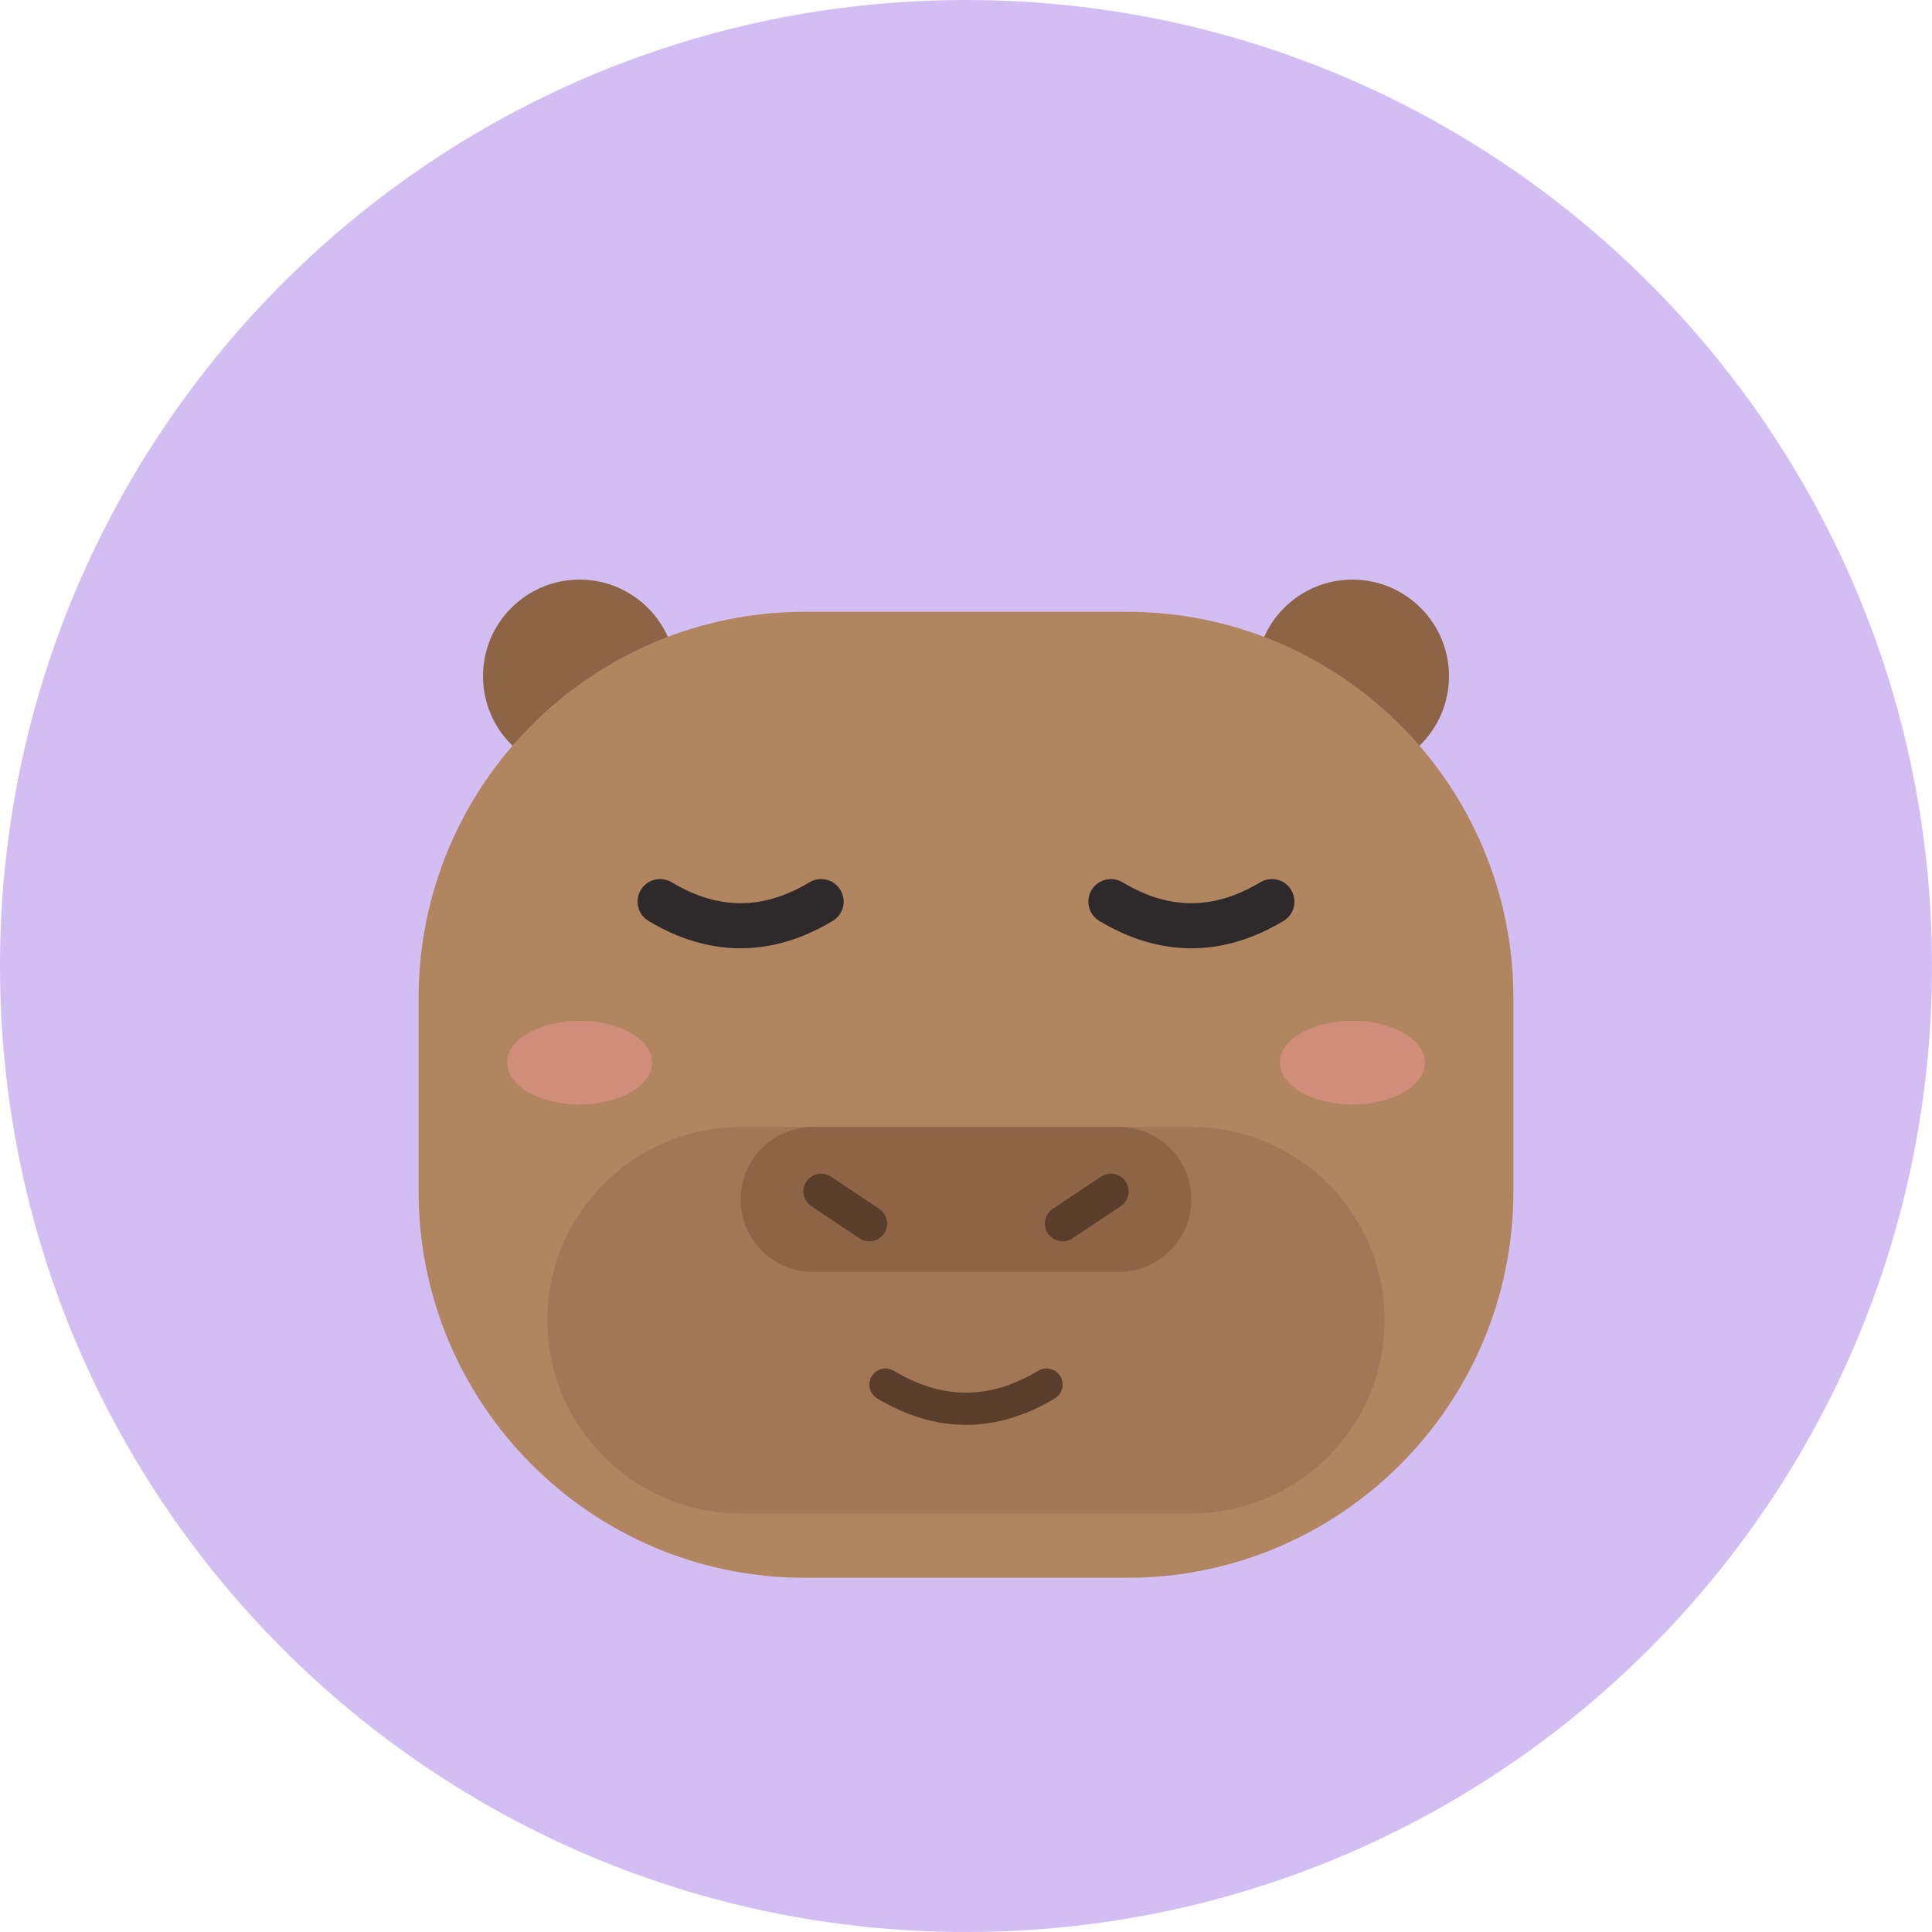
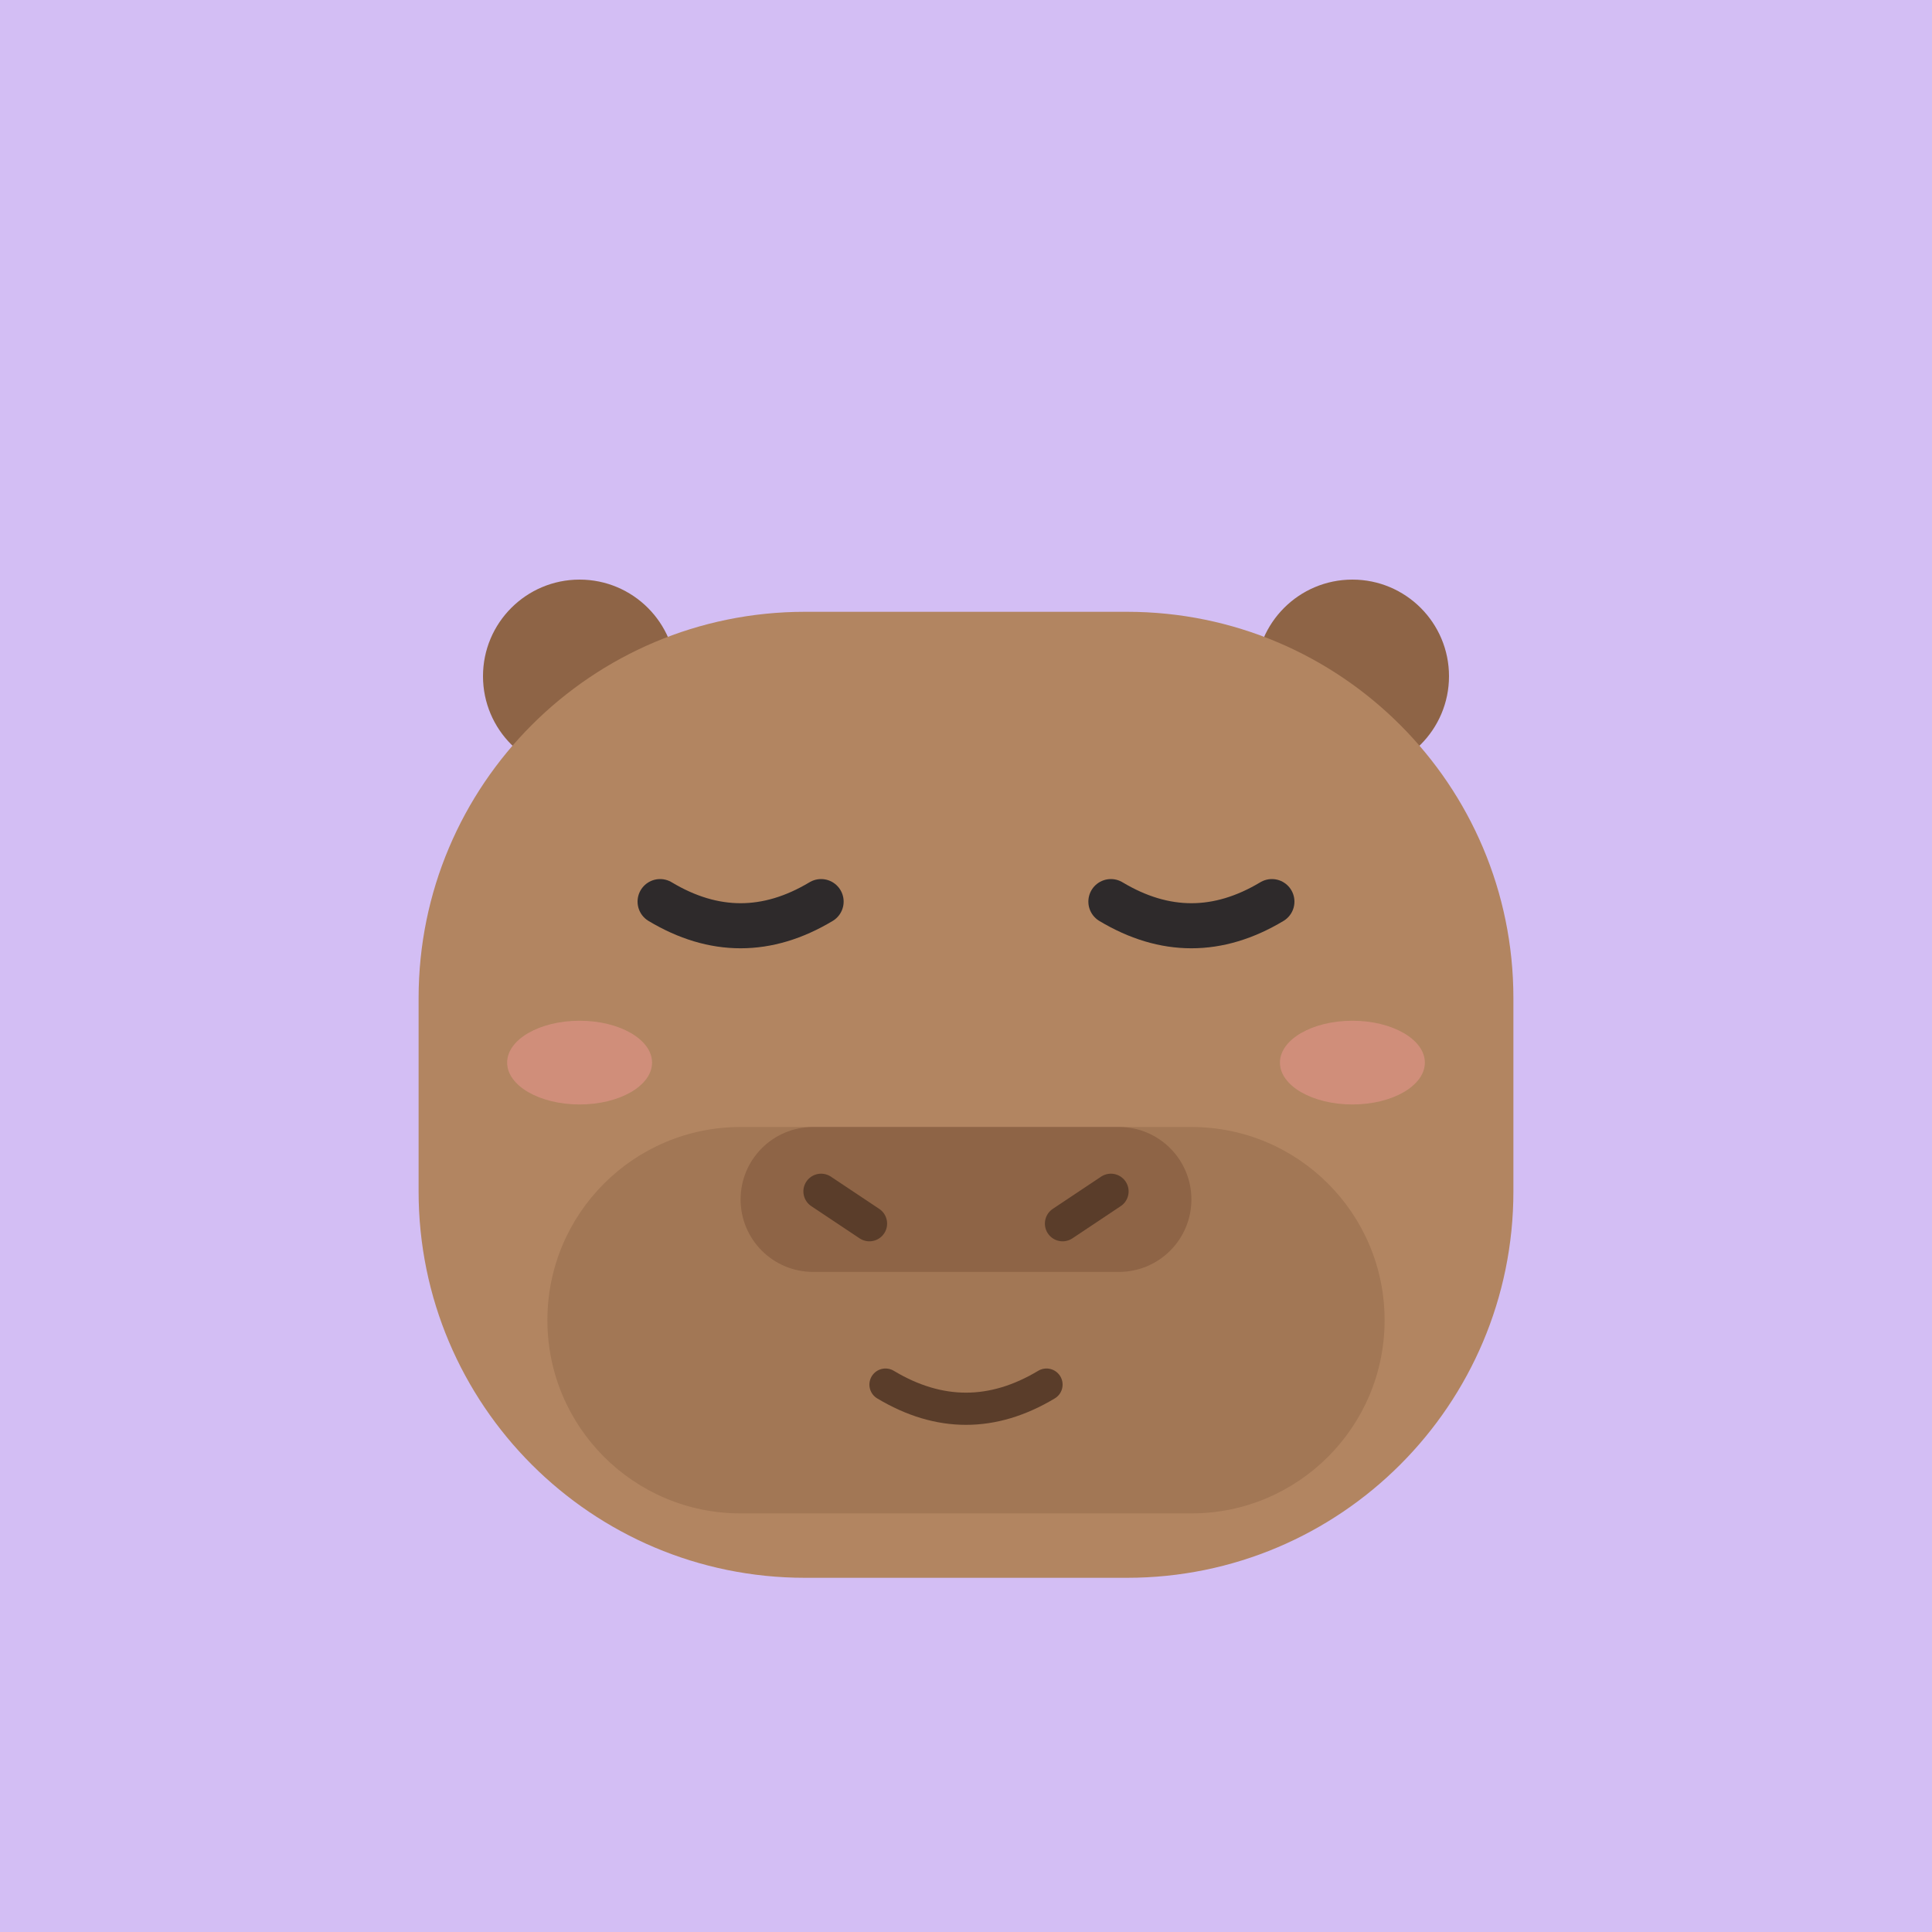
<svg xmlns="http://www.w3.org/2000/svg" viewBox="0 0 120 120" width="120" height="120">
-   <defs>
-     <clipPath id="clip-capybara-lav">
-       <circle cx="60" cy="60" r="60" />
-     </clipPath>
-   </defs>
-   <g clip-path="url(#clip-capybara-lav)">
-     <rect width="120" height="120" fill="#D3BEF4" />
-     <circle cx="36" cy="42" r="6" fill="#8E6446" />
-     <circle cx="84" cy="42" r="6" fill="#8E6446" />
-     <rect x="26" y="38" width="68" height="60" rx="24" fill="#B28561" />
-     <rect x="34" y="70" width="52" height="24" rx="12" fill="#A27755" />
-     <rect x="46" y="70" width="28" height="9" rx="4.5" fill="#8E6446" />
-     <path d="M51 74 L54 76 M69 74 L66 76" fill="none" stroke="#5A3D2A" stroke-width="2.2" stroke-linecap="round" stroke-linejoin="round" />
-     <path d="M41 56 Q46 59 51 56 M69 56 Q74 59 79 56" fill="none" stroke="#2E2A2B" stroke-width="2.8" stroke-linecap="round" stroke-linejoin="round" />
-     <path d="M55 86 Q60 89 65 86" fill="none" stroke="#5A3D2A" stroke-width="2" stroke-linecap="round" stroke-linejoin="round" />
-     <g opacity=".45">
-       <ellipse cx="36" cy="66" rx="4.5" ry="2.6" fill="#F49A9A" />
-       <ellipse cx="84" cy="66" rx="4.5" ry="2.6" fill="#F49A9A" />
-     </g>
+   <rect width="120" height="120" fill="#D3BEF4" />
+   <circle cx="36" cy="42" r="6" fill="#8E6446" />
+   <circle cx="84" cy="42" r="6" fill="#8E6446" />
+   <rect x="26" y="38" width="68" height="60" rx="24" fill="#B28561" />
+   <rect x="34" y="70" width="52" height="24" rx="12" fill="#A27755" />
+   <rect x="46" y="70" width="28" height="9" rx="4.5" fill="#8E6446" />
+   <path d="M51 74 L54 76 M69 74 L66 76" fill="none" stroke="#5A3D2A" stroke-width="2.2" stroke-linecap="round" stroke-linejoin="round" />
+   <path d="M41 56 Q46 59 51 56 M69 56 Q74 59 79 56" fill="none" stroke="#2E2A2B" stroke-width="2.8" stroke-linecap="round" stroke-linejoin="round" />
+   <path d="M55 86 Q60 89 65 86" fill="none" stroke="#5A3D2A" stroke-width="2" stroke-linecap="round" stroke-linejoin="round" />
+   <g opacity=".45">
+     <ellipse cx="36" cy="66" rx="4.5" ry="2.6" fill="#F49A9A" />
+     <ellipse cx="84" cy="66" rx="4.5" ry="2.6" fill="#F49A9A" />
  </g>
</svg>
